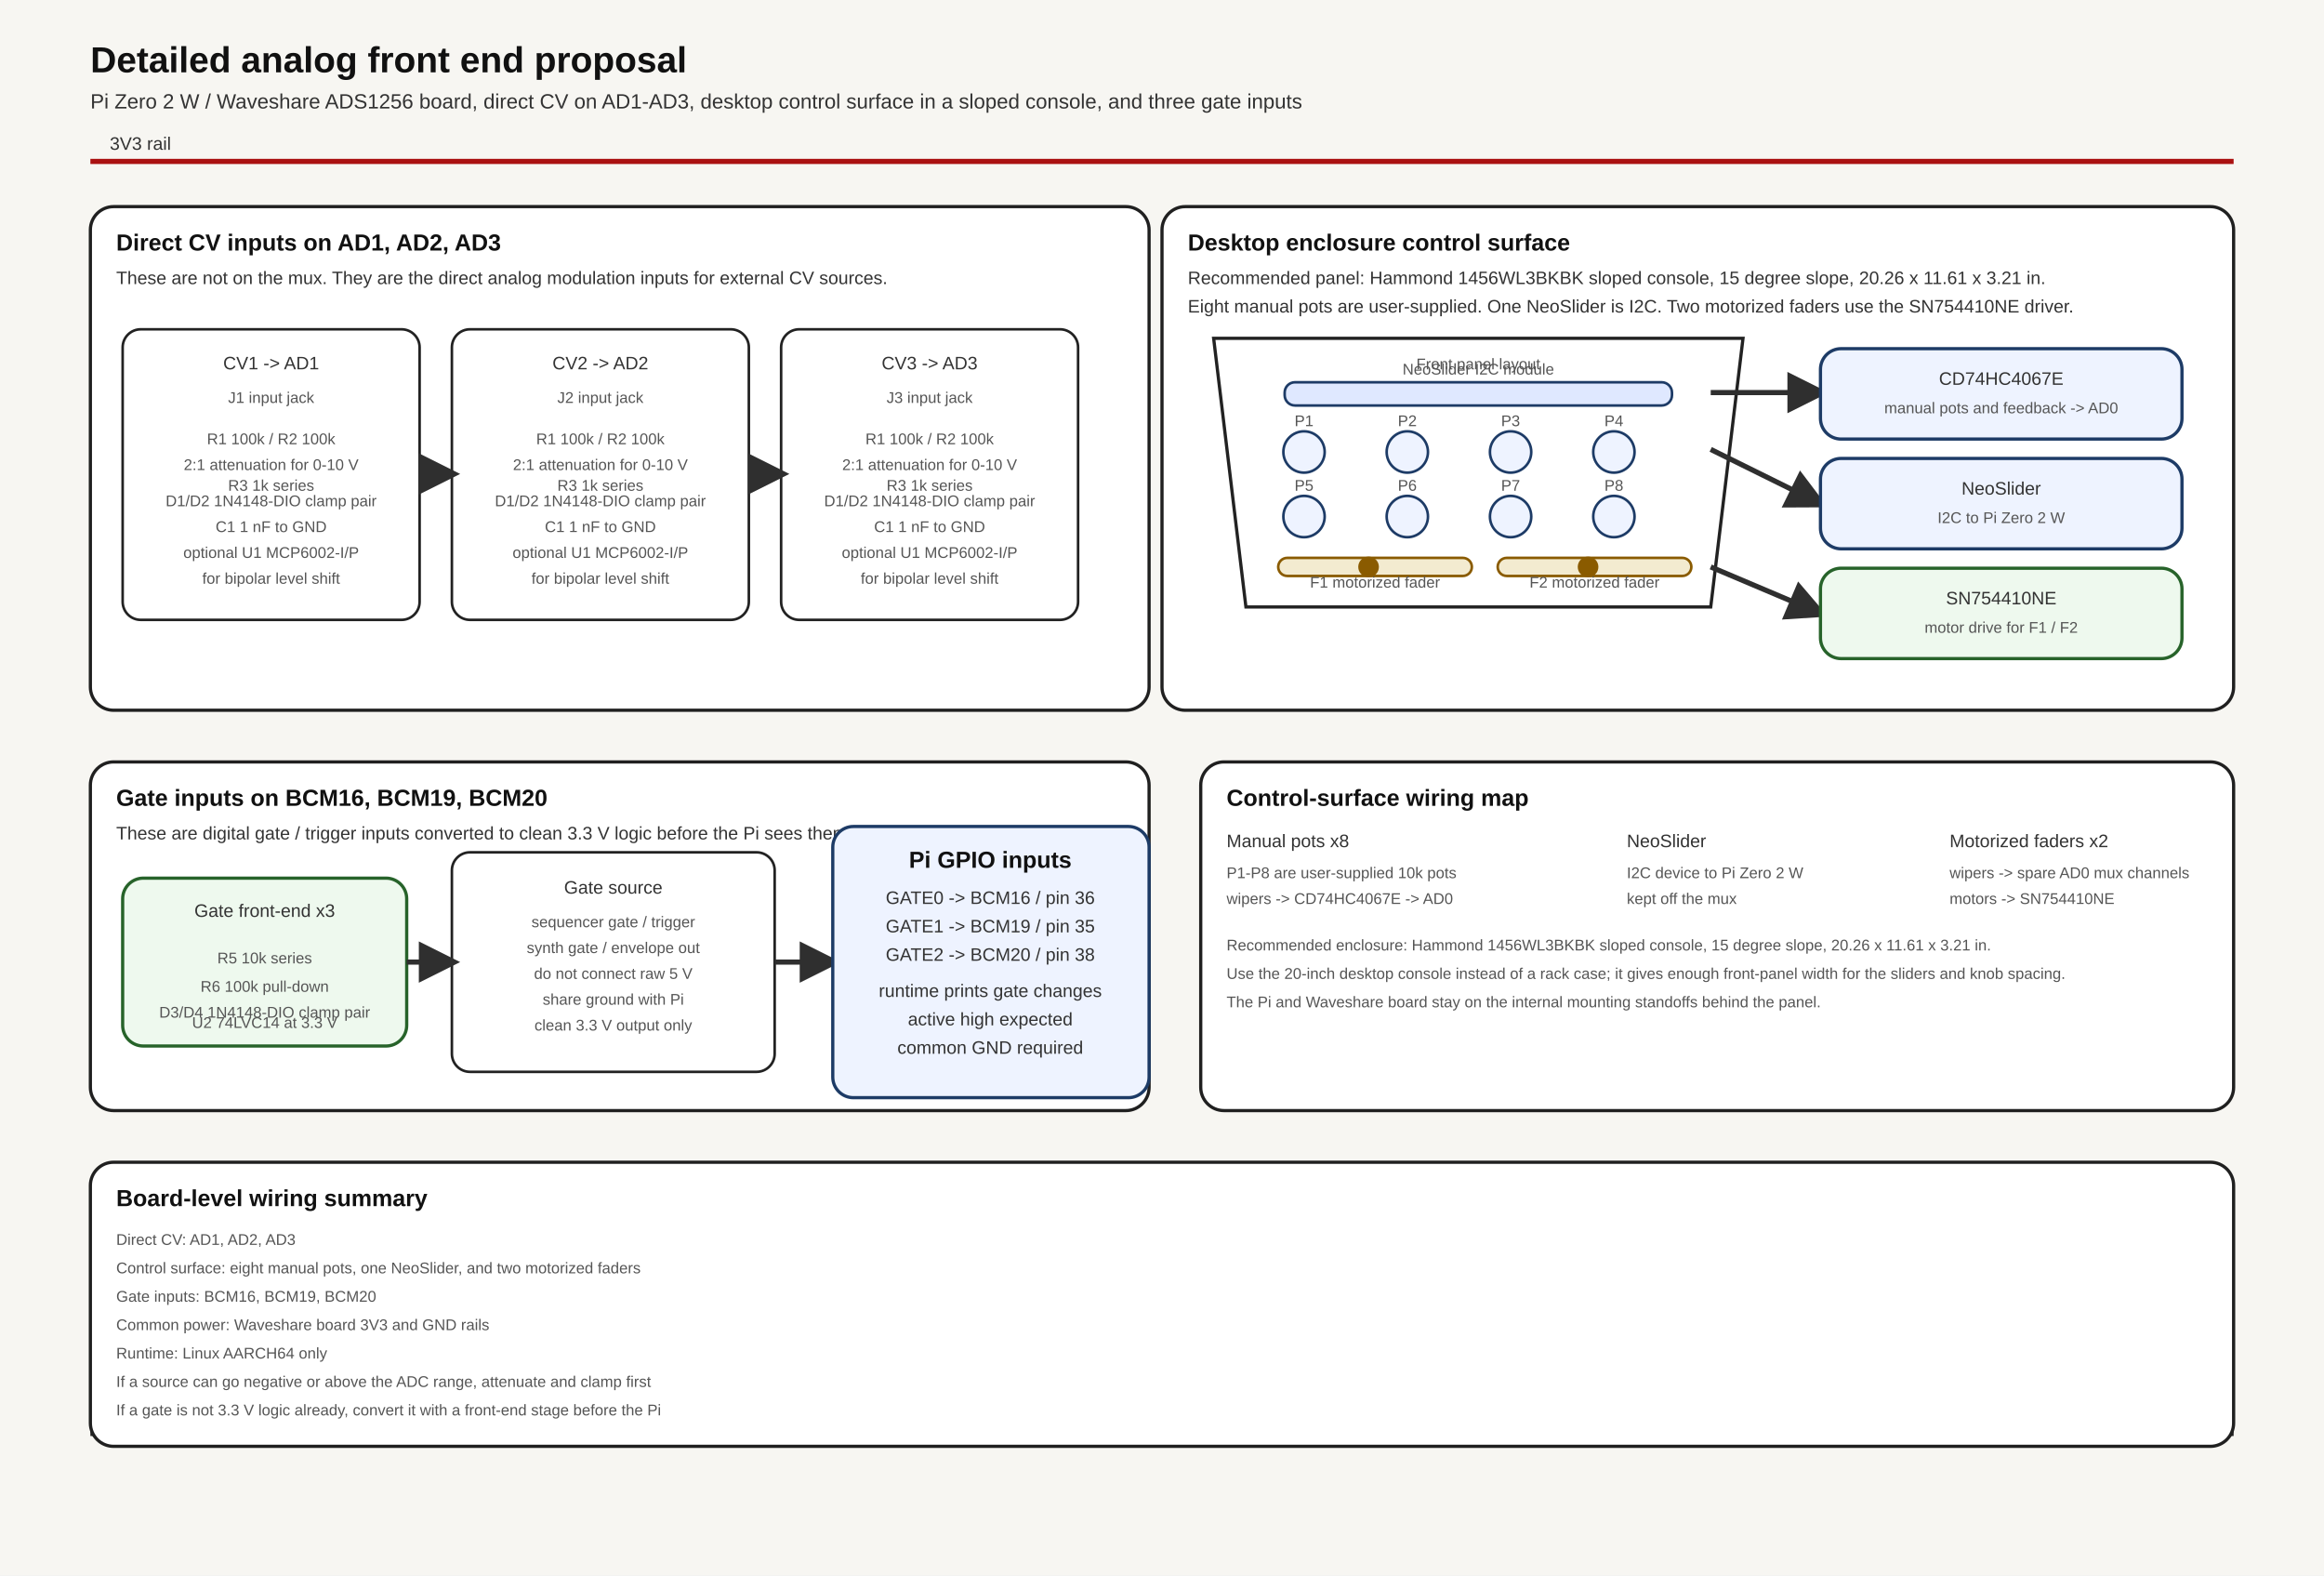
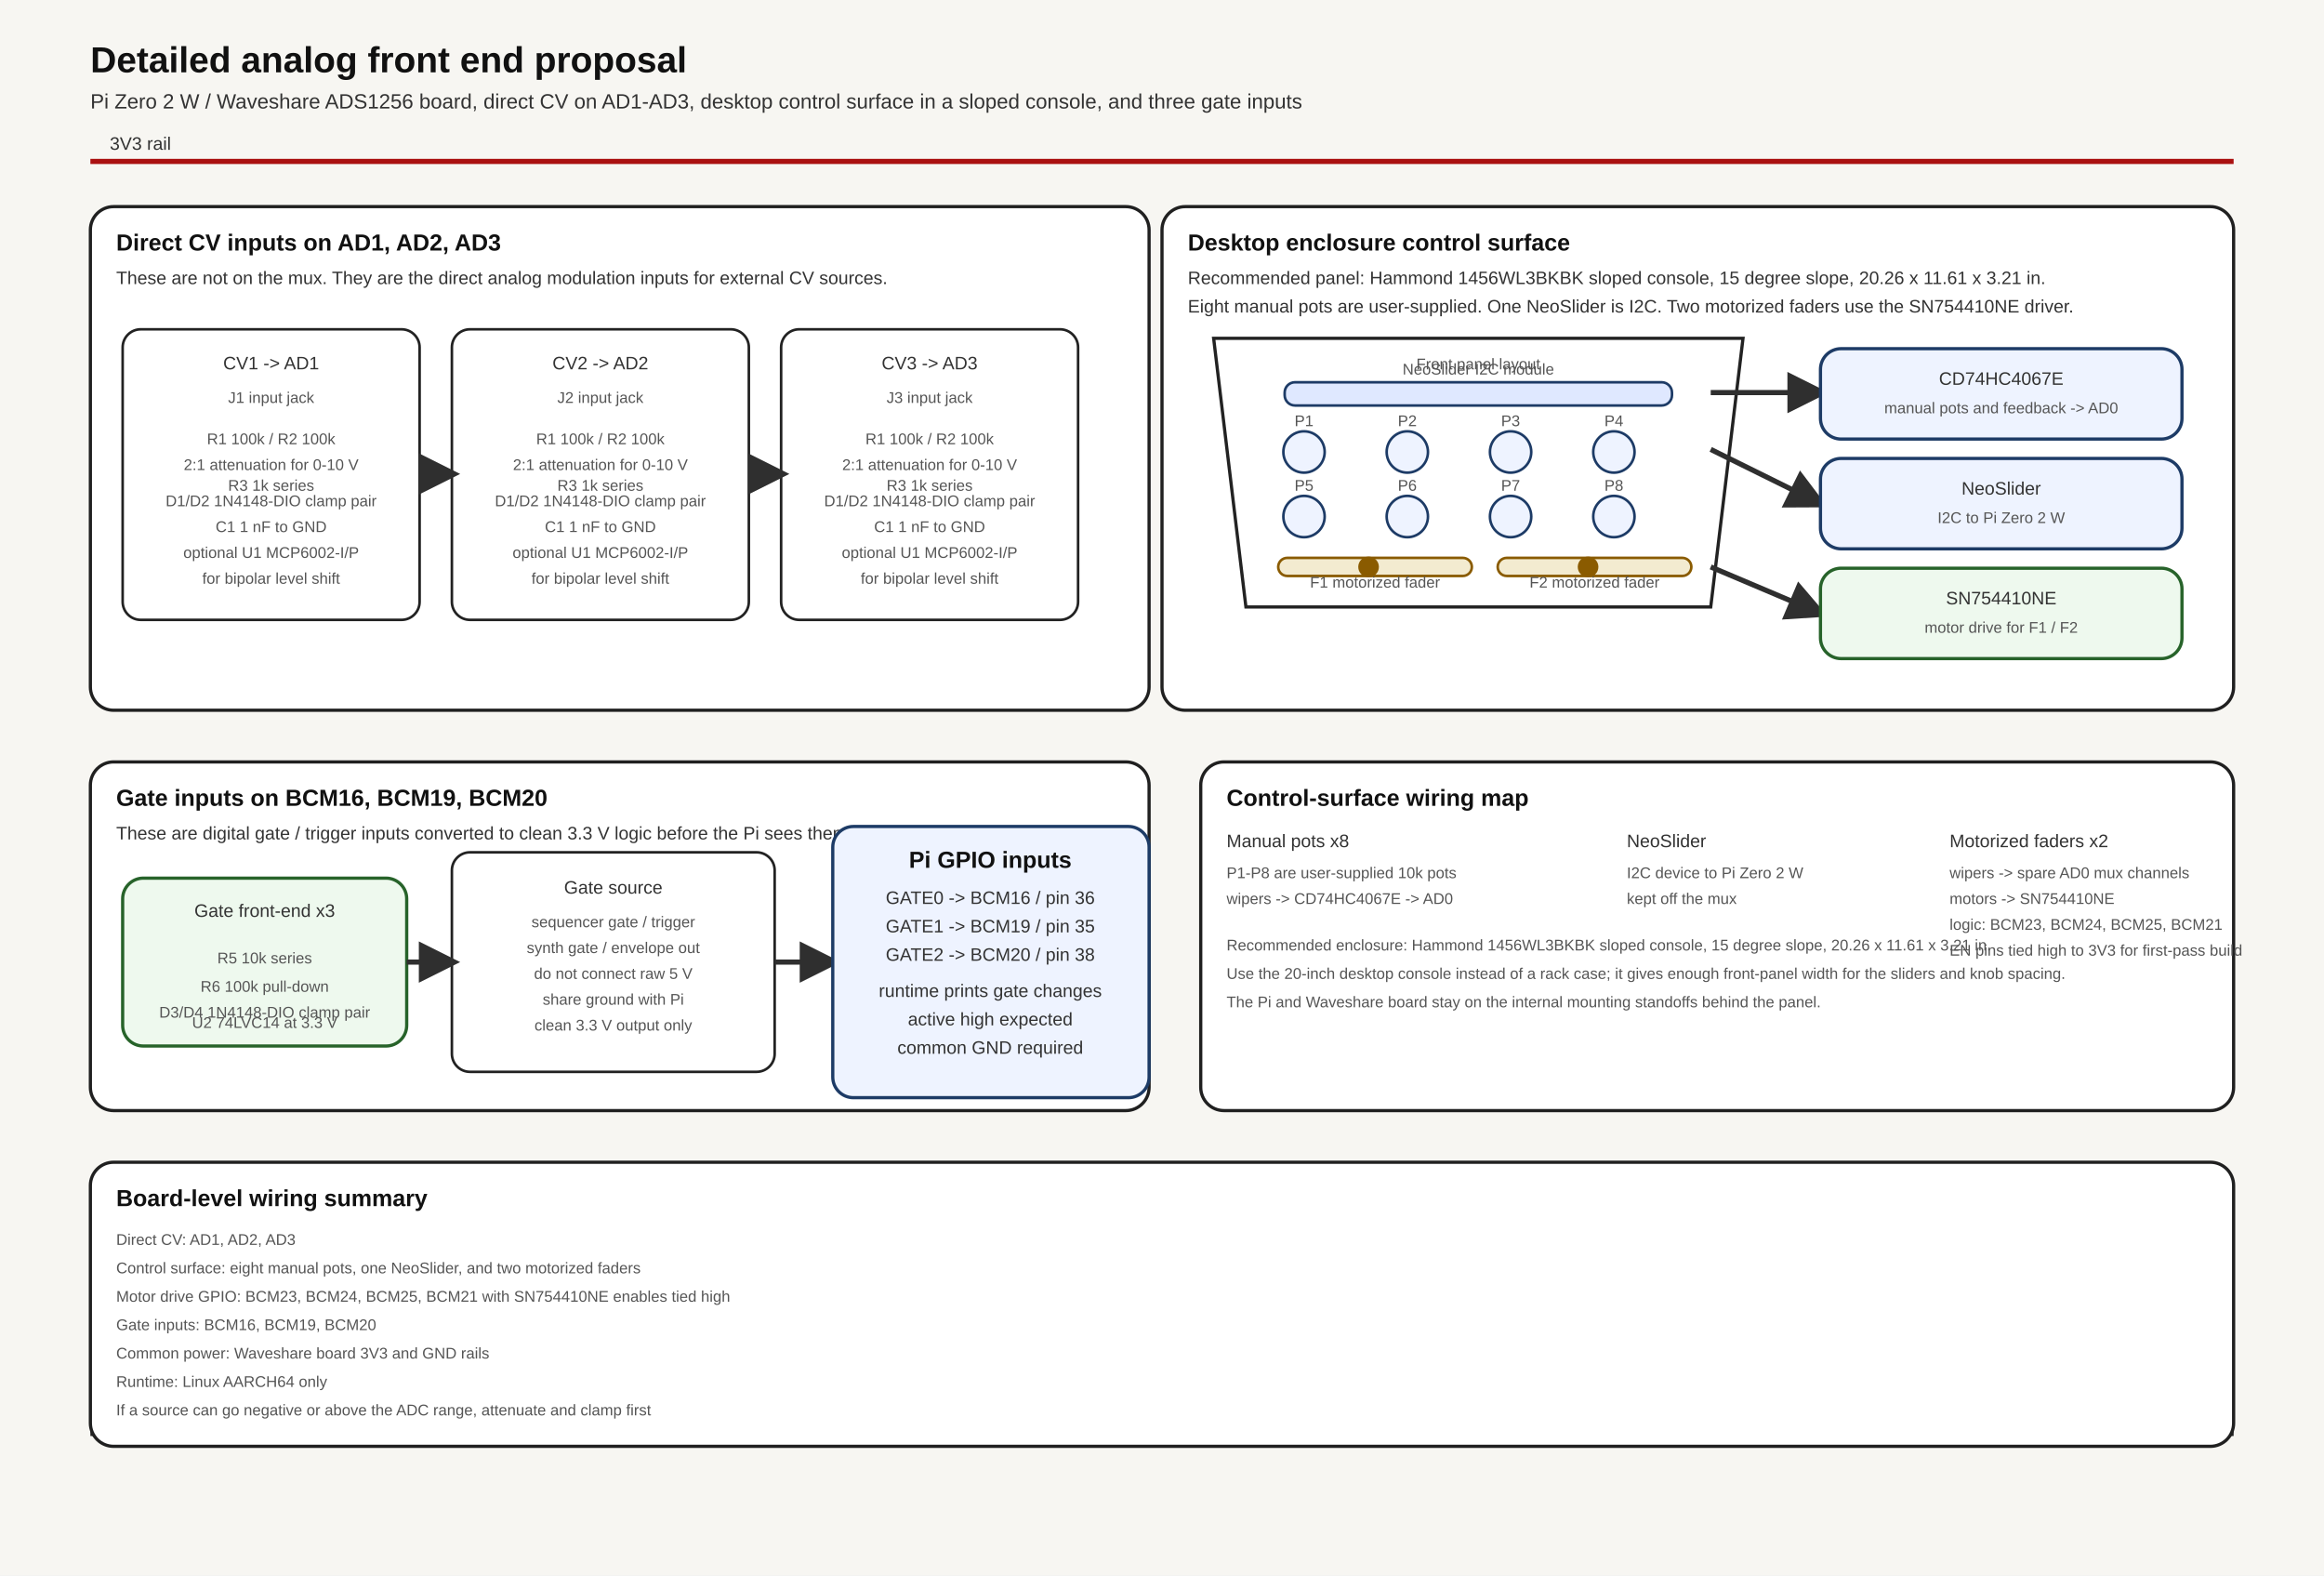
<svg xmlns="http://www.w3.org/2000/svg" width="1800" height="1220" viewBox="0 0 1800 1220" role="img" aria-label="Detailed analog front end schematic">
  <defs>
    <style>
      .bg { fill: #f7f6f2; }
      .panel { fill: #ffffff; stroke: #202020; stroke-width: 2.5; rx: 18; ry: 18; }
      .chip { fill: #eef3ff; stroke: #1d3b66; stroke-width: 2.5; rx: 16; ry: 16; }
      .green { fill: #eef9ee; stroke: #27632a; stroke-width: 2.5; rx: 16; ry: 16; }
      .yellow { fill: #fff8e8; stroke: #8a5b00; stroke-width: 2.5; rx: 16; ry: 16; }
      .label { fill: #111; font-family: Arial, Helvetica, sans-serif; font-size: 18px; font-weight: 700; }
      .small { fill: #333; font-family: Arial, Helvetica, sans-serif; font-size: 14px; }
      .tiny { fill: #555; font-family: Arial, Helvetica, sans-serif; font-size: 12px; }
      .title { fill: #111; font-family: Arial, Helvetica, sans-serif; font-size: 28px; font-weight: 700; }
      .subtitle { fill: #333; font-family: Arial, Helvetica, sans-serif; font-size: 16px; }
      .wire { stroke: #2f2f2f; stroke-width: 4; fill: none; }
      .wire2 { stroke: #2f2f2f; stroke-width: 2.5; fill: none; }
      .dash { stroke-dasharray: 10 7; }
      .arrow { marker-end: url(#arrow); }
      .rail3v3 { stroke: #a11; stroke-width: 4; fill: none; }
      .railgnd { stroke: #222; stroke-width: 4; fill: none; }
    </style>
    <marker id="arrow" viewBox="0 0 10 10" refX="8" refY="5" markerWidth="8" markerHeight="8" orient="auto-start-reverse">
      <path d="M 0 0 L 10 5 L 0 10 z" fill="#2f2f2f" />
    </marker>
    <g id="res-1k">
      <rect x="0" y="0" width="54" height="16" rx="2" ry="2" fill="#f2d5a0" stroke="#6f4f1a" stroke-width="1.2" />
      <rect x="14" y="0" width="4" height="16" fill="#8b5a2b" />
      <rect x="22" y="0" width="4" height="16" fill="#111111" />
      <rect x="30" y="0" width="4" height="16" fill="#c62828" />
      <rect x="42" y="0" width="4" height="16" fill="#d4af37" />
    </g>
    <g id="res-10k">
      <rect x="0" y="0" width="54" height="16" rx="2" ry="2" fill="#f2d5a0" stroke="#6f4f1a" stroke-width="1.2" />
      <rect x="14" y="0" width="4" height="16" fill="#8b5a2b" />
      <rect x="22" y="0" width="4" height="16" fill="#111111" />
      <rect x="30" y="0" width="4" height="16" fill="#f57c00" />
      <rect x="42" y="0" width="4" height="16" fill="#d4af37" />
    </g>
    <g id="res-100k">
      <rect x="0" y="0" width="54" height="16" rx="2" ry="2" fill="#f2d5a0" stroke="#6f4f1a" stroke-width="1.2" />
      <rect x="14" y="0" width="4" height="16" fill="#8b5a2b" />
      <rect x="22" y="0" width="4" height="16" fill="#111111" />
      <rect x="30" y="0" width="4" height="16" fill="#f2c94c" />
      <rect x="42" y="0" width="4" height="16" fill="#d4af37" />
    </g>
  </defs>
  <rect class="bg" x="0" y="0" width="1800" height="1220" />
  <text class="title" x="70" y="56">Detailed analog front end proposal</text>
  <text class="subtitle" x="70" y="84">Pi Zero 2 W / Waveshare ADS1256 board, direct CV on AD1-AD3, desktop control surface in a sloped console, and three gate inputs</text>
  <path class="rail3v3" d="M 70 125 L 1730 125" />
  <text class="small" x="85" y="116">3V3 rail</text>
  <path class="railgnd" d="M 70 1110 L 1730 1110" />
  <text class="small" x="85" y="1100">GND rail</text>
  <rect class="panel" x="70" y="160" width="820" height="390" />
  <text class="label" x="90" y="194">Direct CV inputs on AD1, AD2, AD3</text>
  <text class="small" x="90" y="220">These are not on the mux. They are the direct analog modulation inputs for external CV sources.</text>
  <rect x="95" y="255" width="230" height="225" fill="#fff" stroke="#222" stroke-width="2" rx="14" ry="14" />
  <text class="small" x="210" y="286" text-anchor="middle">CV1 -&gt; AD1</text>
  <text class="tiny" x="210" y="312" text-anchor="middle">J1 input jack</text>
  <text class="tiny" x="210" y="344" text-anchor="middle">R1 100k / R2 100k</text>
  <text class="tiny" x="210" y="364" text-anchor="middle">2:1 attenuation for 0-10 V</text>
  <text class="tiny" x="210" y="380" text-anchor="middle">R3 1k series</text>
  <text class="tiny" x="210" y="392" text-anchor="middle">D1/D2 1N4148-DIO clamp pair</text>
  <text class="tiny" x="210" y="412" text-anchor="middle">C1 1 nF to GND</text>
  <text class="tiny" x="210" y="432" text-anchor="middle">optional U1 MCP6002-I/P</text>
  <text class="tiny" x="210" y="452" text-anchor="middle">for bipolar level shift</text>
  <rect x="350" y="255" width="230" height="225" fill="#fff" stroke="#222" stroke-width="2" rx="14" ry="14" />
  <text class="small" x="465" y="286" text-anchor="middle">CV2 -&gt; AD2</text>
  <text class="tiny" x="465" y="312" text-anchor="middle">J2 input jack</text>
  <text class="tiny" x="465" y="344" text-anchor="middle">R1 100k / R2 100k</text>
  <text class="tiny" x="465" y="364" text-anchor="middle">2:1 attenuation for 0-10 V</text>
  <text class="tiny" x="465" y="380" text-anchor="middle">R3 1k series</text>
  <text class="tiny" x="465" y="392" text-anchor="middle">D1/D2 1N4148-DIO clamp pair</text>
  <text class="tiny" x="465" y="412" text-anchor="middle">C1 1 nF to GND</text>
  <text class="tiny" x="465" y="432" text-anchor="middle">optional U1 MCP6002-I/P</text>
  <text class="tiny" x="465" y="452" text-anchor="middle">for bipolar level shift</text>
  <rect x="605" y="255" width="230" height="225" fill="#fff" stroke="#222" stroke-width="2" rx="14" ry="14" />
  <text class="small" x="720" y="286" text-anchor="middle">CV3 -&gt; AD3</text>
  <text class="tiny" x="720" y="312" text-anchor="middle">J3 input jack</text>
  <text class="tiny" x="720" y="344" text-anchor="middle">R1 100k / R2 100k</text>
  <text class="tiny" x="720" y="364" text-anchor="middle">2:1 attenuation for 0-10 V</text>
  <text class="tiny" x="720" y="380" text-anchor="middle">R3 1k series</text>
  <text class="tiny" x="720" y="392" text-anchor="middle">D1/D2 1N4148-DIO clamp pair</text>
  <text class="tiny" x="720" y="412" text-anchor="middle">C1 1 nF to GND</text>
  <text class="tiny" x="720" y="432" text-anchor="middle">optional U1 MCP6002-I/P</text>
  <text class="tiny" x="720" y="452" text-anchor="middle">for bipolar level shift</text>
  <path class="wire arrow" d="M 325 367 L 350 367" />
  <path class="wire arrow" d="M 580 367 L 605 367" />
  <rect class="panel" x="900" y="160" width="830" height="390" />
  <text class="label" x="920" y="194">Desktop enclosure control surface</text>
  <text class="small" x="920" y="220">Recommended panel: Hammond 1456WL3BKBK sloped console, 15 degree slope, 20.26 x 11.61 x 3.21 in.</text>
  <text class="small" x="920" y="242">Eight manual pots are user-supplied. One NeoSlider is I2C. Two motorized faders use the SN754410NE driver.</text>
  <polygon points="940,262 1350,262 1325,470 965,470" fill="#fff" stroke="#222" stroke-width="2.5" />
  <text class="tiny" x="1145" y="286" text-anchor="middle">Front panel layout</text>
  <rect x="995" y="296" width="300" height="18" rx="8" fill="#dfe8ff" stroke="#1d3b66" stroke-width="2" />
  <text class="tiny" x="1145" y="290" text-anchor="middle">NeoSlider I2C module</text>
  <circle cx="1010" cy="350" r="16" fill="#eef3ff" stroke="#1d3b66" stroke-width="2" />
  <circle cx="1090" cy="350" r="16" fill="#eef3ff" stroke="#1d3b66" stroke-width="2" />
  <circle cx="1170" cy="350" r="16" fill="#eef3ff" stroke="#1d3b66" stroke-width="2" />
  <circle cx="1250" cy="350" r="16" fill="#eef3ff" stroke="#1d3b66" stroke-width="2" />
  <circle cx="1010" cy="400" r="16" fill="#eef3ff" stroke="#1d3b66" stroke-width="2" />
  <circle cx="1090" cy="400" r="16" fill="#eef3ff" stroke="#1d3b66" stroke-width="2" />
  <circle cx="1170" cy="400" r="16" fill="#eef3ff" stroke="#1d3b66" stroke-width="2" />
  <circle cx="1250" cy="400" r="16" fill="#eef3ff" stroke="#1d3b66" stroke-width="2" />
  <text class="tiny" x="1010" y="330" text-anchor="middle">P1</text>
  <text class="tiny" x="1090" y="330" text-anchor="middle">P2</text>
  <text class="tiny" x="1170" y="330" text-anchor="middle">P3</text>
  <text class="tiny" x="1250" y="330" text-anchor="middle">P4</text>
  <text class="tiny" x="1010" y="380" text-anchor="middle">P5</text>
  <text class="tiny" x="1090" y="380" text-anchor="middle">P6</text>
  <text class="tiny" x="1170" y="380" text-anchor="middle">P7</text>
  <text class="tiny" x="1250" y="380" text-anchor="middle">P8</text>
  <rect x="990" y="432" width="150" height="14" rx="7" fill="#f3ebd0" stroke="#8a5b00" stroke-width="2" />
  <rect x="1160" y="432" width="150" height="14" rx="7" fill="#f3ebd0" stroke="#8a5b00" stroke-width="2" />
  <circle cx="1060" cy="439" r="8" fill="#8a5b00" />
  <circle cx="1230" cy="439" r="8" fill="#8a5b00" />
  <text class="tiny" x="1065" y="455" text-anchor="middle">F1 motorized fader</text>
  <text class="tiny" x="1235" y="455" text-anchor="middle">F2 motorized fader</text>
  <path class="wire arrow" d="M 1325 304 L 1410 304" />
  <path class="wire arrow" d="M 1325 348 L 1410 390" />
  <path class="wire arrow" d="M 1325 439 L 1410 475" />
  <rect class="chip" x="1410" y="270" width="280" height="70" />
  <text class="small" x="1550" y="298" text-anchor="middle">CD74HC4067E</text>
  <text class="tiny" x="1550" y="320" text-anchor="middle">manual pots and feedback -&gt; AD0</text>
  <rect class="chip" x="1410" y="355" width="280" height="70" />
  <text class="small" x="1550" y="383" text-anchor="middle">NeoSlider</text>
  <text class="tiny" x="1550" y="405" text-anchor="middle">I2C to Pi Zero 2 W</text>
  <rect class="green" x="1410" y="440" width="280" height="70" />
  <text class="small" x="1550" y="468" text-anchor="middle">SN754410NE</text>
  <text class="tiny" x="1550" y="490" text-anchor="middle">motor drive for F1 / F2</text>
  <rect class="panel" x="70" y="590" width="820" height="270" />
  <text class="label" x="90" y="624">Gate inputs on BCM16, BCM19, BCM20</text>
  <text class="small" x="90" y="650">These are digital gate / trigger inputs converted to clean 3.3 V logic before the Pi sees them.</text>
  <rect class="green" x="95" y="680" width="220" height="130" />
  <text class="small" x="205" y="710" text-anchor="middle">Gate front-end x3</text>
  <text class="tiny" x="205" y="746" text-anchor="middle">R5 10k series</text>
  <text class="tiny" x="205" y="768" text-anchor="middle">R6 100k pull-down</text>
  <text class="tiny" x="205" y="788" text-anchor="middle">D3/D4 1N4148-DIO clamp pair</text>
  <text class="tiny" x="205" y="796" text-anchor="middle">U2 74LVC14 at 3.3 V</text>
  <rect x="350" y="660" width="250" height="170" fill="#fff" stroke="#222" stroke-width="2" rx="14" ry="14" />
  <text class="small" x="475" y="692" text-anchor="middle">Gate source</text>
  <text class="tiny" x="475" y="718" text-anchor="middle">sequencer gate / trigger</text>
  <text class="tiny" x="475" y="738" text-anchor="middle">synth gate / envelope out</text>
  <text class="tiny" x="475" y="758" text-anchor="middle">do not connect raw 5 V</text>
  <text class="tiny" x="475" y="778" text-anchor="middle">share ground with Pi</text>
  <text class="tiny" x="475" y="798" text-anchor="middle">clean 3.3 V output only</text>
  <path class="wire arrow" d="M 315 745 L 350 745" />
  <path class="wire arrow" d="M 600 745 L 645 745" />
  <rect class="chip" x="645" y="640" width="245" height="210" />
  <text class="label" x="767" y="672" text-anchor="middle">Pi GPIO inputs</text>
  <text class="small" x="767" y="700" text-anchor="middle">GATE0 -&gt; BCM16 / pin 36</text>
  <text class="small" x="767" y="722" text-anchor="middle">GATE1 -&gt; BCM19 / pin 35</text>
  <text class="small" x="767" y="744" text-anchor="middle">GATE2 -&gt; BCM20 / pin 38</text>
  <text class="small" x="767" y="772" text-anchor="middle">runtime prints gate changes</text>
  <text class="small" x="767" y="794" text-anchor="middle">active high expected</text>
  <text class="small" x="767" y="816" text-anchor="middle">common GND required</text>
  <rect class="panel" x="930" y="590" width="800" height="270" />
  <text class="label" x="950" y="624">Control-surface wiring map</text>
  <text class="small" x="950" y="656">Manual pots x8</text>
  <text class="tiny" x="950" y="680">P1-P8 are user-supplied 10k pots</text>
  <text class="tiny" x="950" y="700">wipers -&gt; CD74HC4067E -&gt; AD0</text>
  <text class="small" x="1260" y="656">NeoSlider</text>
  <text class="tiny" x="1260" y="680">I2C device to Pi Zero 2 W</text>
  <text class="tiny" x="1260" y="700">kept off the mux</text>
  <text class="small" x="1510" y="656">Motorized faders x2</text>
  <text class="tiny" x="1510" y="680">wipers -&gt; spare AD0 mux channels</text>
  <text class="tiny" x="1510" y="700">motors -&gt; SN754410NE</text>
+   <text class="tiny" x="1510" y="720">logic: BCM23, BCM24, BCM25, BCM21</text>
+   <text class="tiny" x="1510" y="740">EN pins tied high to 3V3 for first-pass build</text>
  <text class="tiny" x="950" y="736">Recommended enclosure: Hammond 1456WL3BKBK sloped console, 15 degree slope, 20.26 x 11.61 x 3.21 in.</text>
  <text class="tiny" x="950" y="758">Use the 20-inch desktop console instead of a rack case; it gives enough front-panel width for the sliders and knob spacing.</text>
  <text class="tiny" x="950" y="780">The Pi and Waveshare board stay on the internal mounting standoffs behind the panel.</text>
  <rect class="panel" x="70" y="900" width="1660" height="220" />
  <text class="label" x="90" y="934">Board-level wiring summary</text>
  <text class="tiny" x="90" y="964">Direct CV: AD1, AD2, AD3</text>
  <text class="tiny" x="90" y="986">Control surface: eight manual pots, one NeoSlider, and two motorized faders</text>
-   <text class="tiny" x="90" y="1008">Gate inputs: BCM16, BCM19, BCM20</text>
-   <text class="tiny" x="90" y="1030">Common power: Waveshare board 3V3 and GND rails</text>
-   <text class="tiny" x="90" y="1052">Runtime: Linux AARCH64 only</text>
-   <text class="tiny" x="90" y="1074">If a source can go negative or above the ADC range, attenuate and clamp first</text>
-   <text class="tiny" x="90" y="1096">If a gate is not 3.3 V logic already, convert it with a front-end stage before the Pi</text>
+   <text class="tiny" x="90" y="1008">Motor drive GPIO: BCM23, BCM24, BCM25, BCM21 with SN754410NE enables tied high</text>
+   <text class="tiny" x="90" y="1030">Gate inputs: BCM16, BCM19, BCM20</text>
+   <text class="tiny" x="90" y="1052">Common power: Waveshare board 3V3 and GND rails</text>
+   <text class="tiny" x="90" y="1074">Runtime: Linux AARCH64 only</text>
+   <text class="tiny" x="90" y="1096">If a source can go negative or above the ADC range, attenuate and clamp first</text>
</svg>
